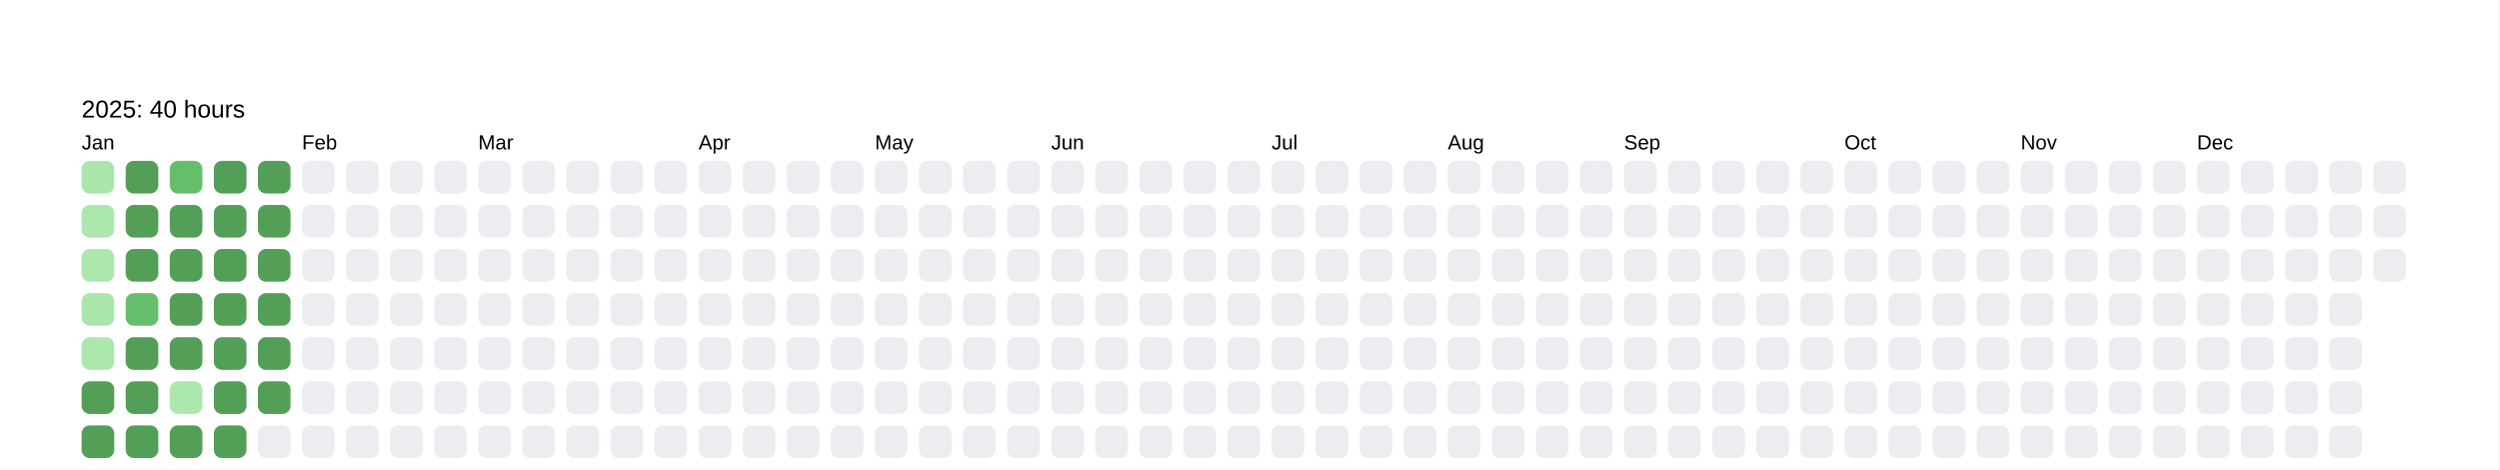
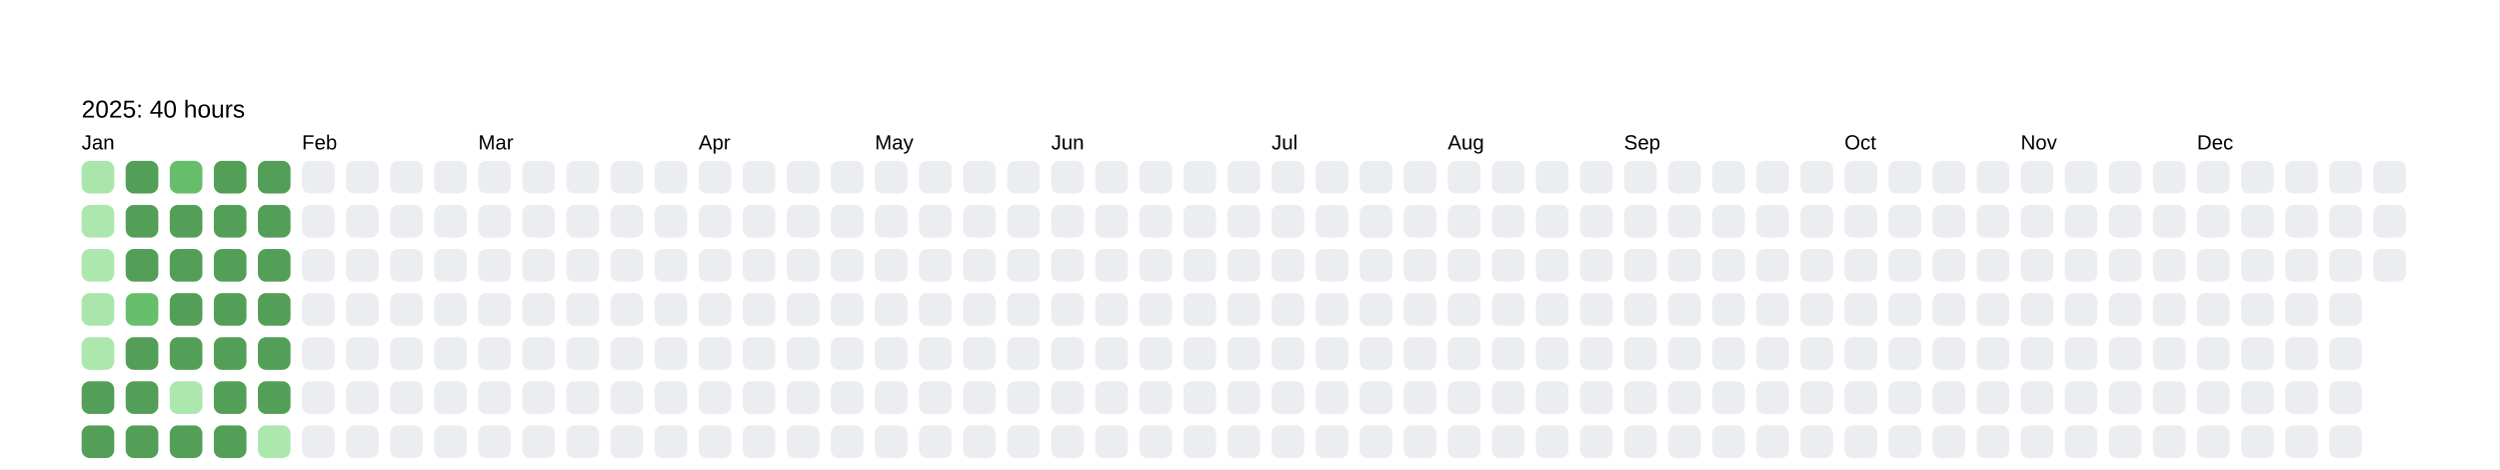
<svg xmlns="http://www.w3.org/2000/svg" baseProfile="full" height="57.5mm" version="1.1" viewBox="0,0,306.2,57.5" width="306.2mm">
  <defs />
  <rect fill="#FFFFFF" height="57.5" width="306.2" x="0" y="0" />
  <text fill="#000000" style="font-size:6px; font-family:Arial; font-weight:bold;" x="10" y="10" />
  <text fill="#000000" style="font-size:3px; font-family:Arial;" x="10" y="14.4">2025: 40 hours</text>
  <text fill="#000000" style="font-size:2.5px; font-family:Arial" x="10" y="18.3">Jan</text>
  <rect fill="#aae6ac" height="4" rx="1" ry="1" width="4" x="10" y="19.7" />
  <rect fill="#ace7ae" height="4" rx="1" ry="1" width="4" x="10" y="25.1" />
  <rect fill="#ace7ae" height="4" rx="1" ry="1" width="4" x="10" y="30.5" />
  <rect fill="#aae6ac" height="4" rx="1" ry="1" width="4" x="10" y="35.9" />
  <rect fill="#ace7ae" height="4" rx="1" ry="1" width="4" x="10" y="41.3" />
  <rect fill="#549F57" height="4" rx="1" ry="1" width="4" x="10" y="46.7" />
  <rect fill="#549F57" height="4" rx="1" ry="1" width="4" x="10" y="52.1" />
  <rect fill="#549F57" height="4" rx="1" ry="1" width="4" x="15.4" y="19.7" />
  <rect fill="#549F57" height="4" rx="1" ry="1" width="4" x="15.4" y="25.1" />
  <rect fill="#549F57" height="4" rx="1" ry="1" width="4" x="15.4" y="30.5" />
  <rect fill="#67bf6c" height="4" rx="1" ry="1" width="4" x="15.4" y="35.9" />
  <rect fill="#549F57" height="4" rx="1" ry="1" width="4" x="15.4" y="41.3" />
  <rect fill="#549F57" height="4" rx="1" ry="1" width="4" x="15.4" y="46.7" />
  <rect fill="#549F57" height="4" rx="1" ry="1" width="4" x="15.4" y="52.1" />
  <rect fill="#66be6b" height="4" rx="1" ry="1" width="4" x="20.8" y="19.7" />
  <rect fill="#549F57" height="4" rx="1" ry="1" width="4" x="20.8" y="25.1" />
  <rect fill="#549F57" height="4" rx="1" ry="1" width="4" x="20.8" y="30.5" />
  <rect fill="#549F57" height="4" rx="1" ry="1" width="4" x="20.8" y="35.9" />
  <rect fill="#549F57" height="4" rx="1" ry="1" width="4" x="20.8" y="41.3" />
  <rect fill="#ace7ae" height="4" rx="1" ry="1" width="4" x="20.8" y="46.7" />
  <rect fill="#549F57" height="4" rx="1" ry="1" width="4" x="20.8" y="52.1" />
  <rect fill="#549F57" height="4" rx="1" ry="1" width="4" x="26.2" y="19.7" />
  <rect fill="#549F57" height="4" rx="1" ry="1" width="4" x="26.2" y="25.1" />
  <rect fill="#549F57" height="4" rx="1" ry="1" width="4" x="26.2" y="30.5" />
  <rect fill="#549F57" height="4" rx="1" ry="1" width="4" x="26.2" y="35.9" />
  <rect fill="#549F57" height="4" rx="1" ry="1" width="4" x="26.2" y="41.3" />
  <rect fill="#549F57" height="4" rx="1" ry="1" width="4" x="26.2" y="46.7" />
  <rect fill="#549F57" height="4" rx="1" ry="1" width="4" x="26.2" y="52.1" />
  <rect fill="#549F57" height="4" rx="1" ry="1" width="4" x="31.6" y="19.7" />
  <rect fill="#549F57" height="4" rx="1" ry="1" width="4" x="31.6" y="25.1" />
  <rect fill="#549F57" height="4" rx="1" ry="1" width="4" x="31.6" y="30.5" />
  <rect fill="#549F57" height="4" rx="1" ry="1" width="4" x="31.6" y="35.9" />
  <rect fill="#549F57" height="4" rx="1" ry="1" width="4" x="31.6" y="41.3" />
  <rect fill="#549F57" height="4" rx="1" ry="1" width="4" x="31.6" y="46.7" />
-   <rect fill="#EBEDF0" height="4" rx="1" ry="1" width="4" x="31.6" y="52.1" />
+   <rect fill="#ace7ae" height="4" rx="1" ry="1" width="4" x="31.6" y="52.1" />
  <text fill="#000000" style="font-size:2.5px; font-family:Arial" x="37.0" y="18.3">Feb</text>
  <rect fill="#EBEDF0" height="4" rx="1" ry="1" width="4" x="37.0" y="19.7" />
  <rect fill="#EBEDF0" height="4" rx="1" ry="1" width="4" x="37.0" y="25.1" />
  <rect fill="#EBEDF0" height="4" rx="1" ry="1" width="4" x="37.0" y="30.5" />
  <rect fill="#EBEDF0" height="4" rx="1" ry="1" width="4" x="37.0" y="35.9" />
  <rect fill="#EBEDF0" height="4" rx="1" ry="1" width="4" x="37.0" y="41.3" />
  <rect fill="#EBEDF0" height="4" rx="1" ry="1" width="4" x="37.0" y="46.7" />
  <rect fill="#EBEDF0" height="4" rx="1" ry="1" width="4" x="37.0" y="52.1" />
  <rect fill="#EBEDF0" height="4" rx="1" ry="1" width="4" x="42.4" y="19.7" />
  <rect fill="#EBEDF0" height="4" rx="1" ry="1" width="4" x="42.4" y="25.1" />
  <rect fill="#EBEDF0" height="4" rx="1" ry="1" width="4" x="42.4" y="30.5" />
  <rect fill="#EBEDF0" height="4" rx="1" ry="1" width="4" x="42.4" y="35.9" />
  <rect fill="#EBEDF0" height="4" rx="1" ry="1" width="4" x="42.4" y="41.3" />
  <rect fill="#EBEDF0" height="4" rx="1" ry="1" width="4" x="42.4" y="46.7" />
  <rect fill="#EBEDF0" height="4" rx="1" ry="1" width="4" x="42.4" y="52.1" />
  <rect fill="#EBEDF0" height="4" rx="1" ry="1" width="4" x="47.8" y="19.7" />
  <rect fill="#EBEDF0" height="4" rx="1" ry="1" width="4" x="47.8" y="25.1" />
  <rect fill="#EBEDF0" height="4" rx="1" ry="1" width="4" x="47.8" y="30.5" />
  <rect fill="#EBEDF0" height="4" rx="1" ry="1" width="4" x="47.8" y="35.9" />
  <rect fill="#EBEDF0" height="4" rx="1" ry="1" width="4" x="47.8" y="41.3" />
  <rect fill="#EBEDF0" height="4" rx="1" ry="1" width="4" x="47.8" y="46.7" />
  <rect fill="#EBEDF0" height="4" rx="1" ry="1" width="4" x="47.8" y="52.1" />
  <rect fill="#EBEDF0" height="4" rx="1" ry="1" width="4" x="53.2" y="19.7" />
  <rect fill="#EBEDF0" height="4" rx="1" ry="1" width="4" x="53.2" y="25.1" />
  <rect fill="#EBEDF0" height="4" rx="1" ry="1" width="4" x="53.2" y="30.5" />
  <rect fill="#EBEDF0" height="4" rx="1" ry="1" width="4" x="53.2" y="35.9" />
  <rect fill="#EBEDF0" height="4" rx="1" ry="1" width="4" x="53.2" y="41.3" />
  <rect fill="#EBEDF0" height="4" rx="1" ry="1" width="4" x="53.2" y="46.7" />
  <rect fill="#EBEDF0" height="4" rx="1" ry="1" width="4" x="53.2" y="52.1" />
  <text fill="#000000" style="font-size:2.5px; font-family:Arial" x="58.6" y="18.3">Mar</text>
  <rect fill="#EBEDF0" height="4" rx="1" ry="1" width="4" x="58.6" y="19.7" />
  <rect fill="#EBEDF0" height="4" rx="1" ry="1" width="4" x="58.6" y="25.1" />
  <rect fill="#EBEDF0" height="4" rx="1" ry="1" width="4" x="58.6" y="30.5" />
  <rect fill="#EBEDF0" height="4" rx="1" ry="1" width="4" x="58.6" y="35.9" />
  <rect fill="#EBEDF0" height="4" rx="1" ry="1" width="4" x="58.6" y="41.3" />
  <rect fill="#EBEDF0" height="4" rx="1" ry="1" width="4" x="58.6" y="46.7" />
  <rect fill="#EBEDF0" height="4" rx="1" ry="1" width="4" x="58.6" y="52.1" />
  <rect fill="#EBEDF0" height="4" rx="1" ry="1" width="4" x="64" y="19.7" />
  <rect fill="#EBEDF0" height="4" rx="1" ry="1" width="4" x="64" y="25.1" />
  <rect fill="#EBEDF0" height="4" rx="1" ry="1" width="4" x="64" y="30.5" />
  <rect fill="#EBEDF0" height="4" rx="1" ry="1" width="4" x="64" y="35.9" />
  <rect fill="#EBEDF0" height="4" rx="1" ry="1" width="4" x="64" y="41.3" />
  <rect fill="#EBEDF0" height="4" rx="1" ry="1" width="4" x="64" y="46.7" />
  <rect fill="#EBEDF0" height="4" rx="1" ry="1" width="4" x="64" y="52.1" />
  <rect fill="#EBEDF0" height="4" rx="1" ry="1" width="4" x="69.4" y="19.7" />
  <rect fill="#EBEDF0" height="4" rx="1" ry="1" width="4" x="69.4" y="25.1" />
  <rect fill="#EBEDF0" height="4" rx="1" ry="1" width="4" x="69.4" y="30.5" />
  <rect fill="#EBEDF0" height="4" rx="1" ry="1" width="4" x="69.4" y="35.9" />
  <rect fill="#EBEDF0" height="4" rx="1" ry="1" width="4" x="69.4" y="41.3" />
  <rect fill="#EBEDF0" height="4" rx="1" ry="1" width="4" x="69.4" y="46.7" />
  <rect fill="#EBEDF0" height="4" rx="1" ry="1" width="4" x="69.4" y="52.1" />
  <rect fill="#EBEDF0" height="4" rx="1" ry="1" width="4" x="74.8" y="19.7" />
  <rect fill="#EBEDF0" height="4" rx="1" ry="1" width="4" x="74.8" y="25.1" />
  <rect fill="#EBEDF0" height="4" rx="1" ry="1" width="4" x="74.8" y="30.5" />
  <rect fill="#EBEDF0" height="4" rx="1" ry="1" width="4" x="74.8" y="35.9" />
  <rect fill="#EBEDF0" height="4" rx="1" ry="1" width="4" x="74.8" y="41.3" />
  <rect fill="#EBEDF0" height="4" rx="1" ry="1" width="4" x="74.8" y="46.7" />
  <rect fill="#EBEDF0" height="4" rx="1" ry="1" width="4" x="74.8" y="52.1" />
  <rect fill="#EBEDF0" height="4" rx="1" ry="1" width="4" x="80.2" y="19.7" />
  <rect fill="#EBEDF0" height="4" rx="1" ry="1" width="4" x="80.2" y="25.1" />
  <rect fill="#EBEDF0" height="4" rx="1" ry="1" width="4" x="80.2" y="30.5" />
  <rect fill="#EBEDF0" height="4" rx="1" ry="1" width="4" x="80.2" y="35.9" />
  <rect fill="#EBEDF0" height="4" rx="1" ry="1" width="4" x="80.2" y="41.3" />
  <rect fill="#EBEDF0" height="4" rx="1" ry="1" width="4" x="80.2" y="46.7" />
  <rect fill="#EBEDF0" height="4" rx="1" ry="1" width="4" x="80.2" y="52.1" />
  <text fill="#000000" style="font-size:2.5px; font-family:Arial" x="85.6" y="18.3">Apr</text>
  <rect fill="#EBEDF0" height="4" rx="1" ry="1" width="4" x="85.6" y="19.7" />
  <rect fill="#EBEDF0" height="4" rx="1" ry="1" width="4" x="85.6" y="25.1" />
  <rect fill="#EBEDF0" height="4" rx="1" ry="1" width="4" x="85.6" y="30.5" />
  <rect fill="#EBEDF0" height="4" rx="1" ry="1" width="4" x="85.6" y="35.9" />
  <rect fill="#EBEDF0" height="4" rx="1" ry="1" width="4" x="85.6" y="41.3" />
  <rect fill="#EBEDF0" height="4" rx="1" ry="1" width="4" x="85.6" y="46.7" />
  <rect fill="#EBEDF0" height="4" rx="1" ry="1" width="4" x="85.6" y="52.1" />
  <rect fill="#EBEDF0" height="4" rx="1" ry="1" width="4" x="91" y="19.7" />
  <rect fill="#EBEDF0" height="4" rx="1" ry="1" width="4" x="91" y="25.1" />
  <rect fill="#EBEDF0" height="4" rx="1" ry="1" width="4" x="91" y="30.5" />
  <rect fill="#EBEDF0" height="4" rx="1" ry="1" width="4" x="91" y="35.9" />
  <rect fill="#EBEDF0" height="4" rx="1" ry="1" width="4" x="91" y="41.3" />
  <rect fill="#EBEDF0" height="4" rx="1" ry="1" width="4" x="91" y="46.7" />
  <rect fill="#EBEDF0" height="4" rx="1" ry="1" width="4" x="91" y="52.1" />
  <rect fill="#EBEDF0" height="4" rx="1" ry="1" width="4" x="96.4" y="19.7" />
  <rect fill="#EBEDF0" height="4" rx="1" ry="1" width="4" x="96.4" y="25.1" />
  <rect fill="#EBEDF0" height="4" rx="1" ry="1" width="4" x="96.4" y="30.5" />
  <rect fill="#EBEDF0" height="4" rx="1" ry="1" width="4" x="96.4" y="35.9" />
  <rect fill="#EBEDF0" height="4" rx="1" ry="1" width="4" x="96.4" y="41.3" />
  <rect fill="#EBEDF0" height="4" rx="1" ry="1" width="4" x="96.4" y="46.7" />
  <rect fill="#EBEDF0" height="4" rx="1" ry="1" width="4" x="96.4" y="52.1" />
  <rect fill="#EBEDF0" height="4" rx="1" ry="1" width="4" x="101.8" y="19.7" />
  <rect fill="#EBEDF0" height="4" rx="1" ry="1" width="4" x="101.8" y="25.1" />
  <rect fill="#EBEDF0" height="4" rx="1" ry="1" width="4" x="101.8" y="30.5" />
  <rect fill="#EBEDF0" height="4" rx="1" ry="1" width="4" x="101.8" y="35.9" />
  <rect fill="#EBEDF0" height="4" rx="1" ry="1" width="4" x="101.8" y="41.3" />
  <rect fill="#EBEDF0" height="4" rx="1" ry="1" width="4" x="101.8" y="46.7" />
  <rect fill="#EBEDF0" height="4" rx="1" ry="1" width="4" x="101.8" y="52.1" />
  <text fill="#000000" style="font-size:2.5px; font-family:Arial" x="107.2" y="18.3">May</text>
  <rect fill="#EBEDF0" height="4" rx="1" ry="1" width="4" x="107.2" y="19.7" />
  <rect fill="#EBEDF0" height="4" rx="1" ry="1" width="4" x="107.2" y="25.1" />
  <rect fill="#EBEDF0" height="4" rx="1" ry="1" width="4" x="107.2" y="30.5" />
  <rect fill="#EBEDF0" height="4" rx="1" ry="1" width="4" x="107.2" y="35.9" />
  <rect fill="#EBEDF0" height="4" rx="1" ry="1" width="4" x="107.2" y="41.3" />
  <rect fill="#EBEDF0" height="4" rx="1" ry="1" width="4" x="107.2" y="46.7" />
  <rect fill="#EBEDF0" height="4" rx="1" ry="1" width="4" x="107.2" y="52.1" />
  <rect fill="#EBEDF0" height="4" rx="1" ry="1" width="4" x="112.6" y="19.7" />
  <rect fill="#EBEDF0" height="4" rx="1" ry="1" width="4" x="112.6" y="25.1" />
  <rect fill="#EBEDF0" height="4" rx="1" ry="1" width="4" x="112.6" y="30.5" />
  <rect fill="#EBEDF0" height="4" rx="1" ry="1" width="4" x="112.6" y="35.9" />
  <rect fill="#EBEDF0" height="4" rx="1" ry="1" width="4" x="112.6" y="41.3" />
  <rect fill="#EBEDF0" height="4" rx="1" ry="1" width="4" x="112.6" y="46.7" />
  <rect fill="#EBEDF0" height="4" rx="1" ry="1" width="4" x="112.6" y="52.1" />
  <rect fill="#EBEDF0" height="4" rx="1" ry="1" width="4" x="118" y="19.7" />
  <rect fill="#EBEDF0" height="4" rx="1" ry="1" width="4" x="118" y="25.1" />
  <rect fill="#EBEDF0" height="4" rx="1" ry="1" width="4" x="118" y="30.5" />
  <rect fill="#EBEDF0" height="4" rx="1" ry="1" width="4" x="118" y="35.9" />
  <rect fill="#EBEDF0" height="4" rx="1" ry="1" width="4" x="118" y="41.3" />
  <rect fill="#EBEDF0" height="4" rx="1" ry="1" width="4" x="118" y="46.7" />
  <rect fill="#EBEDF0" height="4" rx="1" ry="1" width="4" x="118" y="52.1" />
  <rect fill="#EBEDF0" height="4" rx="1" ry="1" width="4" x="123.4" y="19.7" />
  <rect fill="#EBEDF0" height="4" rx="1" ry="1" width="4" x="123.4" y="25.1" />
  <rect fill="#EBEDF0" height="4" rx="1" ry="1" width="4" x="123.4" y="30.5" />
  <rect fill="#EBEDF0" height="4" rx="1" ry="1" width="4" x="123.4" y="35.9" />
  <rect fill="#EBEDF0" height="4" rx="1" ry="1" width="4" x="123.4" y="41.3" />
  <rect fill="#EBEDF0" height="4" rx="1" ry="1" width="4" x="123.4" y="46.7" />
  <rect fill="#EBEDF0" height="4" rx="1" ry="1" width="4" x="123.4" y="52.1" />
  <text fill="#000000" style="font-size:2.5px; font-family:Arial" x="128.8" y="18.3">Jun</text>
  <rect fill="#EBEDF0" height="4" rx="1" ry="1" width="4" x="128.8" y="19.7" />
  <rect fill="#EBEDF0" height="4" rx="1" ry="1" width="4" x="128.8" y="25.1" />
  <rect fill="#EBEDF0" height="4" rx="1" ry="1" width="4" x="128.8" y="30.5" />
  <rect fill="#EBEDF0" height="4" rx="1" ry="1" width="4" x="128.8" y="35.9" />
  <rect fill="#EBEDF0" height="4" rx="1" ry="1" width="4" x="128.8" y="41.3" />
  <rect fill="#EBEDF0" height="4" rx="1" ry="1" width="4" x="128.8" y="46.7" />
  <rect fill="#EBEDF0" height="4" rx="1" ry="1" width="4" x="128.8" y="52.1" />
  <rect fill="#EBEDF0" height="4" rx="1" ry="1" width="4" x="134.2" y="19.7" />
  <rect fill="#EBEDF0" height="4" rx="1" ry="1" width="4" x="134.2" y="25.1" />
  <rect fill="#EBEDF0" height="4" rx="1" ry="1" width="4" x="134.2" y="30.5" />
  <rect fill="#EBEDF0" height="4" rx="1" ry="1" width="4" x="134.2" y="35.9" />
  <rect fill="#EBEDF0" height="4" rx="1" ry="1" width="4" x="134.2" y="41.3" />
  <rect fill="#EBEDF0" height="4" rx="1" ry="1" width="4" x="134.2" y="46.7" />
  <rect fill="#EBEDF0" height="4" rx="1" ry="1" width="4" x="134.2" y="52.1" />
  <rect fill="#EBEDF0" height="4" rx="1" ry="1" width="4" x="139.6" y="19.7" />
  <rect fill="#EBEDF0" height="4" rx="1" ry="1" width="4" x="139.6" y="25.1" />
  <rect fill="#EBEDF0" height="4" rx="1" ry="1" width="4" x="139.6" y="30.5" />
  <rect fill="#EBEDF0" height="4" rx="1" ry="1" width="4" x="139.6" y="35.9" />
  <rect fill="#EBEDF0" height="4" rx="1" ry="1" width="4" x="139.6" y="41.3" />
  <rect fill="#EBEDF0" height="4" rx="1" ry="1" width="4" x="139.6" y="46.7" />
  <rect fill="#EBEDF0" height="4" rx="1" ry="1" width="4" x="139.6" y="52.1" />
  <rect fill="#EBEDF0" height="4" rx="1" ry="1" width="4" x="145" y="19.7" />
  <rect fill="#EBEDF0" height="4" rx="1" ry="1" width="4" x="145" y="25.1" />
  <rect fill="#EBEDF0" height="4" rx="1" ry="1" width="4" x="145" y="30.5" />
  <rect fill="#EBEDF0" height="4" rx="1" ry="1" width="4" x="145" y="35.9" />
  <rect fill="#EBEDF0" height="4" rx="1" ry="1" width="4" x="145" y="41.3" />
  <rect fill="#EBEDF0" height="4" rx="1" ry="1" width="4" x="145" y="46.7" />
  <rect fill="#EBEDF0" height="4" rx="1" ry="1" width="4" x="145" y="52.1" />
  <rect fill="#EBEDF0" height="4" rx="1" ry="1" width="4" x="150.4" y="19.7" />
  <rect fill="#EBEDF0" height="4" rx="1" ry="1" width="4" x="150.4" y="25.1" />
  <rect fill="#EBEDF0" height="4" rx="1" ry="1" width="4" x="150.4" y="30.5" />
  <rect fill="#EBEDF0" height="4" rx="1" ry="1" width="4" x="150.4" y="35.9" />
  <rect fill="#EBEDF0" height="4" rx="1" ry="1" width="4" x="150.4" y="41.3" />
  <rect fill="#EBEDF0" height="4" rx="1" ry="1" width="4" x="150.4" y="46.7" />
  <rect fill="#EBEDF0" height="4" rx="1" ry="1" width="4" x="150.4" y="52.1" />
  <text fill="#000000" style="font-size:2.5px; font-family:Arial" x="155.8" y="18.3">Jul</text>
  <rect fill="#EBEDF0" height="4" rx="1" ry="1" width="4" x="155.8" y="19.7" />
  <rect fill="#EBEDF0" height="4" rx="1" ry="1" width="4" x="155.8" y="25.1" />
  <rect fill="#EBEDF0" height="4" rx="1" ry="1" width="4" x="155.8" y="30.5" />
  <rect fill="#EBEDF0" height="4" rx="1" ry="1" width="4" x="155.8" y="35.9" />
  <rect fill="#EBEDF0" height="4" rx="1" ry="1" width="4" x="155.8" y="41.3" />
  <rect fill="#EBEDF0" height="4" rx="1" ry="1" width="4" x="155.8" y="46.7" />
  <rect fill="#EBEDF0" height="4" rx="1" ry="1" width="4" x="155.8" y="52.1" />
  <rect fill="#EBEDF0" height="4" rx="1" ry="1" width="4" x="161.2" y="19.7" />
  <rect fill="#EBEDF0" height="4" rx="1" ry="1" width="4" x="161.2" y="25.1" />
  <rect fill="#EBEDF0" height="4" rx="1" ry="1" width="4" x="161.2" y="30.5" />
  <rect fill="#EBEDF0" height="4" rx="1" ry="1" width="4" x="161.2" y="35.9" />
  <rect fill="#EBEDF0" height="4" rx="1" ry="1" width="4" x="161.2" y="41.3" />
  <rect fill="#EBEDF0" height="4" rx="1" ry="1" width="4" x="161.2" y="46.7" />
  <rect fill="#EBEDF0" height="4" rx="1" ry="1" width="4" x="161.2" y="52.1" />
  <rect fill="#EBEDF0" height="4" rx="1" ry="1" width="4" x="166.6" y="19.7" />
  <rect fill="#EBEDF0" height="4" rx="1" ry="1" width="4" x="166.6" y="25.1" />
  <rect fill="#EBEDF0" height="4" rx="1" ry="1" width="4" x="166.6" y="30.5" />
  <rect fill="#EBEDF0" height="4" rx="1" ry="1" width="4" x="166.6" y="35.9" />
  <rect fill="#EBEDF0" height="4" rx="1" ry="1" width="4" x="166.6" y="41.3" />
  <rect fill="#EBEDF0" height="4" rx="1" ry="1" width="4" x="166.6" y="46.7" />
  <rect fill="#EBEDF0" height="4" rx="1" ry="1" width="4" x="166.6" y="52.1" />
  <rect fill="#EBEDF0" height="4" rx="1" ry="1" width="4" x="172" y="19.7" />
  <rect fill="#EBEDF0" height="4" rx="1" ry="1" width="4" x="172" y="25.1" />
  <rect fill="#EBEDF0" height="4" rx="1" ry="1" width="4" x="172" y="30.5" />
  <rect fill="#EBEDF0" height="4" rx="1" ry="1" width="4" x="172" y="35.9" />
  <rect fill="#EBEDF0" height="4" rx="1" ry="1" width="4" x="172" y="41.3" />
  <rect fill="#EBEDF0" height="4" rx="1" ry="1" width="4" x="172" y="46.7" />
  <rect fill="#EBEDF0" height="4" rx="1" ry="1" width="4" x="172" y="52.1" />
  <text fill="#000000" style="font-size:2.5px; font-family:Arial" x="177.4" y="18.3">Aug</text>
  <rect fill="#EBEDF0" height="4" rx="1" ry="1" width="4" x="177.4" y="19.7" />
  <rect fill="#EBEDF0" height="4" rx="1" ry="1" width="4" x="177.4" y="25.1" />
  <rect fill="#EBEDF0" height="4" rx="1" ry="1" width="4" x="177.4" y="30.5" />
  <rect fill="#EBEDF0" height="4" rx="1" ry="1" width="4" x="177.4" y="35.9" />
  <rect fill="#EBEDF0" height="4" rx="1" ry="1" width="4" x="177.4" y="41.3" />
  <rect fill="#EBEDF0" height="4" rx="1" ry="1" width="4" x="177.4" y="46.7" />
  <rect fill="#EBEDF0" height="4" rx="1" ry="1" width="4" x="177.4" y="52.1" />
  <rect fill="#EBEDF0" height="4" rx="1" ry="1" width="4" x="182.8" y="19.7" />
  <rect fill="#EBEDF0" height="4" rx="1" ry="1" width="4" x="182.8" y="25.1" />
  <rect fill="#EBEDF0" height="4" rx="1" ry="1" width="4" x="182.8" y="30.5" />
  <rect fill="#EBEDF0" height="4" rx="1" ry="1" width="4" x="182.8" y="35.9" />
  <rect fill="#EBEDF0" height="4" rx="1" ry="1" width="4" x="182.8" y="41.3" />
  <rect fill="#EBEDF0" height="4" rx="1" ry="1" width="4" x="182.8" y="46.7" />
  <rect fill="#EBEDF0" height="4" rx="1" ry="1" width="4" x="182.8" y="52.1" />
  <rect fill="#EBEDF0" height="4" rx="1" ry="1" width="4" x="188.2" y="19.7" />
  <rect fill="#EBEDF0" height="4" rx="1" ry="1" width="4" x="188.2" y="25.1" />
  <rect fill="#EBEDF0" height="4" rx="1" ry="1" width="4" x="188.2" y="30.5" />
  <rect fill="#EBEDF0" height="4" rx="1" ry="1" width="4" x="188.2" y="35.9" />
  <rect fill="#EBEDF0" height="4" rx="1" ry="1" width="4" x="188.2" y="41.3" />
  <rect fill="#EBEDF0" height="4" rx="1" ry="1" width="4" x="188.2" y="46.7" />
  <rect fill="#EBEDF0" height="4" rx="1" ry="1" width="4" x="188.2" y="52.1" />
  <rect fill="#EBEDF0" height="4" rx="1" ry="1" width="4" x="193.6" y="19.7" />
  <rect fill="#EBEDF0" height="4" rx="1" ry="1" width="4" x="193.6" y="25.1" />
  <rect fill="#EBEDF0" height="4" rx="1" ry="1" width="4" x="193.6" y="30.5" />
  <rect fill="#EBEDF0" height="4" rx="1" ry="1" width="4" x="193.6" y="35.9" />
  <rect fill="#EBEDF0" height="4" rx="1" ry="1" width="4" x="193.6" y="41.3" />
  <rect fill="#EBEDF0" height="4" rx="1" ry="1" width="4" x="193.6" y="46.7" />
  <rect fill="#EBEDF0" height="4" rx="1" ry="1" width="4" x="193.6" y="52.1" />
  <text fill="#000000" style="font-size:2.5px; font-family:Arial" x="199" y="18.3">Sep</text>
  <rect fill="#EBEDF0" height="4" rx="1" ry="1" width="4" x="199" y="19.7" />
  <rect fill="#EBEDF0" height="4" rx="1" ry="1" width="4" x="199" y="25.1" />
  <rect fill="#EBEDF0" height="4" rx="1" ry="1" width="4" x="199" y="30.5" />
  <rect fill="#EBEDF0" height="4" rx="1" ry="1" width="4" x="199" y="35.9" />
  <rect fill="#EBEDF0" height="4" rx="1" ry="1" width="4" x="199" y="41.3" />
  <rect fill="#EBEDF0" height="4" rx="1" ry="1" width="4" x="199" y="46.7" />
  <rect fill="#EBEDF0" height="4" rx="1" ry="1" width="4" x="199" y="52.1" />
  <rect fill="#EBEDF0" height="4" rx="1" ry="1" width="4" x="204.4" y="19.7" />
  <rect fill="#EBEDF0" height="4" rx="1" ry="1" width="4" x="204.4" y="25.1" />
  <rect fill="#EBEDF0" height="4" rx="1" ry="1" width="4" x="204.4" y="30.5" />
  <rect fill="#EBEDF0" height="4" rx="1" ry="1" width="4" x="204.4" y="35.9" />
  <rect fill="#EBEDF0" height="4" rx="1" ry="1" width="4" x="204.4" y="41.3" />
  <rect fill="#EBEDF0" height="4" rx="1" ry="1" width="4" x="204.4" y="46.7" />
  <rect fill="#EBEDF0" height="4" rx="1" ry="1" width="4" x="204.4" y="52.1" />
  <rect fill="#EBEDF0" height="4" rx="1" ry="1" width="4" x="209.8" y="19.7" />
  <rect fill="#EBEDF0" height="4" rx="1" ry="1" width="4" x="209.8" y="25.1" />
  <rect fill="#EBEDF0" height="4" rx="1" ry="1" width="4" x="209.8" y="30.5" />
  <rect fill="#EBEDF0" height="4" rx="1" ry="1" width="4" x="209.8" y="35.9" />
  <rect fill="#EBEDF0" height="4" rx="1" ry="1" width="4" x="209.8" y="41.3" />
  <rect fill="#EBEDF0" height="4" rx="1" ry="1" width="4" x="209.8" y="46.7" />
  <rect fill="#EBEDF0" height="4" rx="1" ry="1" width="4" x="209.8" y="52.1" />
  <rect fill="#EBEDF0" height="4" rx="1" ry="1" width="4" x="215.2" y="19.7" />
  <rect fill="#EBEDF0" height="4" rx="1" ry="1" width="4" x="215.2" y="25.1" />
  <rect fill="#EBEDF0" height="4" rx="1" ry="1" width="4" x="215.2" y="30.5" />
  <rect fill="#EBEDF0" height="4" rx="1" ry="1" width="4" x="215.2" y="35.9" />
  <rect fill="#EBEDF0" height="4" rx="1" ry="1" width="4" x="215.2" y="41.3" />
  <rect fill="#EBEDF0" height="4" rx="1" ry="1" width="4" x="215.2" y="46.7" />
  <rect fill="#EBEDF0" height="4" rx="1" ry="1" width="4" x="215.2" y="52.1" />
  <rect fill="#EBEDF0" height="4" rx="1" ry="1" width="4" x="220.6" y="19.7" />
  <rect fill="#EBEDF0" height="4" rx="1" ry="1" width="4" x="220.6" y="25.1" />
  <rect fill="#EBEDF0" height="4" rx="1" ry="1" width="4" x="220.6" y="30.5" />
  <rect fill="#EBEDF0" height="4" rx="1" ry="1" width="4" x="220.6" y="35.9" />
  <rect fill="#EBEDF0" height="4" rx="1" ry="1" width="4" x="220.6" y="41.3" />
  <rect fill="#EBEDF0" height="4" rx="1" ry="1" width="4" x="220.6" y="46.7" />
  <rect fill="#EBEDF0" height="4" rx="1" ry="1" width="4" x="220.6" y="52.1" />
  <text fill="#000000" style="font-size:2.5px; font-family:Arial" x="226" y="18.3">Oct</text>
  <rect fill="#EBEDF0" height="4" rx="1" ry="1" width="4" x="226" y="19.7" />
  <rect fill="#EBEDF0" height="4" rx="1" ry="1" width="4" x="226" y="25.1" />
  <rect fill="#EBEDF0" height="4" rx="1" ry="1" width="4" x="226" y="30.5" />
  <rect fill="#EBEDF0" height="4" rx="1" ry="1" width="4" x="226" y="35.9" />
  <rect fill="#EBEDF0" height="4" rx="1" ry="1" width="4" x="226" y="41.3" />
  <rect fill="#EBEDF0" height="4" rx="1" ry="1" width="4" x="226" y="46.7" />
  <rect fill="#EBEDF0" height="4" rx="1" ry="1" width="4" x="226" y="52.1" />
  <rect fill="#EBEDF0" height="4" rx="1" ry="1" width="4" x="231.4" y="19.7" />
  <rect fill="#EBEDF0" height="4" rx="1" ry="1" width="4" x="231.4" y="25.1" />
  <rect fill="#EBEDF0" height="4" rx="1" ry="1" width="4" x="231.4" y="30.5" />
  <rect fill="#EBEDF0" height="4" rx="1" ry="1" width="4" x="231.4" y="35.9" />
  <rect fill="#EBEDF0" height="4" rx="1" ry="1" width="4" x="231.4" y="41.3" />
  <rect fill="#EBEDF0" height="4" rx="1" ry="1" width="4" x="231.4" y="46.7" />
  <rect fill="#EBEDF0" height="4" rx="1" ry="1" width="4" x="231.4" y="52.1" />
  <rect fill="#EBEDF0" height="4" rx="1" ry="1" width="4" x="236.8" y="19.7" />
  <rect fill="#EBEDF0" height="4" rx="1" ry="1" width="4" x="236.8" y="25.1" />
  <rect fill="#EBEDF0" height="4" rx="1" ry="1" width="4" x="236.8" y="30.5" />
  <rect fill="#EBEDF0" height="4" rx="1" ry="1" width="4" x="236.8" y="35.9" />
  <rect fill="#EBEDF0" height="4" rx="1" ry="1" width="4" x="236.8" y="41.3" />
  <rect fill="#EBEDF0" height="4" rx="1" ry="1" width="4" x="236.8" y="46.7" />
  <rect fill="#EBEDF0" height="4" rx="1" ry="1" width="4" x="236.8" y="52.1" />
  <rect fill="#EBEDF0" height="4" rx="1" ry="1" width="4" x="242.2" y="19.7" />
  <rect fill="#EBEDF0" height="4" rx="1" ry="1" width="4" x="242.2" y="25.1" />
  <rect fill="#EBEDF0" height="4" rx="1" ry="1" width="4" x="242.2" y="30.5" />
  <rect fill="#EBEDF0" height="4" rx="1" ry="1" width="4" x="242.2" y="35.9" />
  <rect fill="#EBEDF0" height="4" rx="1" ry="1" width="4" x="242.2" y="41.3" />
  <rect fill="#EBEDF0" height="4" rx="1" ry="1" width="4" x="242.2" y="46.7" />
  <rect fill="#EBEDF0" height="4" rx="1" ry="1" width="4" x="242.2" y="52.1" />
  <text fill="#000000" style="font-size:2.5px; font-family:Arial" x="247.6" y="18.3">Nov</text>
  <rect fill="#EBEDF0" height="4" rx="1" ry="1" width="4" x="247.6" y="19.7" />
  <rect fill="#EBEDF0" height="4" rx="1" ry="1" width="4" x="247.6" y="25.1" />
  <rect fill="#EBEDF0" height="4" rx="1" ry="1" width="4" x="247.6" y="30.5" />
  <rect fill="#EBEDF0" height="4" rx="1" ry="1" width="4" x="247.6" y="35.9" />
  <rect fill="#EBEDF0" height="4" rx="1" ry="1" width="4" x="247.6" y="41.3" />
  <rect fill="#EBEDF0" height="4" rx="1" ry="1" width="4" x="247.6" y="46.7" />
  <rect fill="#EBEDF0" height="4" rx="1" ry="1" width="4" x="247.6" y="52.1" />
  <rect fill="#EBEDF0" height="4" rx="1" ry="1" width="4" x="253" y="19.7" />
  <rect fill="#EBEDF0" height="4" rx="1" ry="1" width="4" x="253" y="25.1" />
  <rect fill="#EBEDF0" height="4" rx="1" ry="1" width="4" x="253" y="30.5" />
  <rect fill="#EBEDF0" height="4" rx="1" ry="1" width="4" x="253" y="35.9" />
  <rect fill="#EBEDF0" height="4" rx="1" ry="1" width="4" x="253" y="41.3" />
  <rect fill="#EBEDF0" height="4" rx="1" ry="1" width="4" x="253" y="46.7" />
  <rect fill="#EBEDF0" height="4" rx="1" ry="1" width="4" x="253" y="52.1" />
  <rect fill="#EBEDF0" height="4" rx="1" ry="1" width="4" x="258.4" y="19.7" />
  <rect fill="#EBEDF0" height="4" rx="1" ry="1" width="4" x="258.4" y="25.1" />
  <rect fill="#EBEDF0" height="4" rx="1" ry="1" width="4" x="258.4" y="30.5" />
  <rect fill="#EBEDF0" height="4" rx="1" ry="1" width="4" x="258.4" y="35.9" />
  <rect fill="#EBEDF0" height="4" rx="1" ry="1" width="4" x="258.4" y="41.3" />
  <rect fill="#EBEDF0" height="4" rx="1" ry="1" width="4" x="258.4" y="46.7" />
  <rect fill="#EBEDF0" height="4" rx="1" ry="1" width="4" x="258.4" y="52.1" />
  <rect fill="#EBEDF0" height="4" rx="1" ry="1" width="4" x="263.8" y="19.7" />
  <rect fill="#EBEDF0" height="4" rx="1" ry="1" width="4" x="263.8" y="25.1" />
  <rect fill="#EBEDF0" height="4" rx="1" ry="1" width="4" x="263.8" y="30.5" />
  <rect fill="#EBEDF0" height="4" rx="1" ry="1" width="4" x="263.8" y="35.9" />
  <rect fill="#EBEDF0" height="4" rx="1" ry="1" width="4" x="263.8" y="41.3" />
  <rect fill="#EBEDF0" height="4" rx="1" ry="1" width="4" x="263.8" y="46.7" />
  <rect fill="#EBEDF0" height="4" rx="1" ry="1" width="4" x="263.8" y="52.1" />
  <text fill="#000000" style="font-size:2.5px; font-family:Arial" x="269.2" y="18.3">Dec</text>
  <rect fill="#EBEDF0" height="4" rx="1" ry="1" width="4" x="269.2" y="19.7" />
  <rect fill="#EBEDF0" height="4" rx="1" ry="1" width="4" x="269.2" y="25.1" />
  <rect fill="#EBEDF0" height="4" rx="1" ry="1" width="4" x="269.2" y="30.5" />
  <rect fill="#EBEDF0" height="4" rx="1" ry="1" width="4" x="269.2" y="35.9" />
  <rect fill="#EBEDF0" height="4" rx="1" ry="1" width="4" x="269.2" y="41.3" />
  <rect fill="#EBEDF0" height="4" rx="1" ry="1" width="4" x="269.2" y="46.7" />
  <rect fill="#EBEDF0" height="4" rx="1" ry="1" width="4" x="269.2" y="52.1" />
  <rect fill="#EBEDF0" height="4" rx="1" ry="1" width="4" x="274.6" y="19.7" />
  <rect fill="#EBEDF0" height="4" rx="1" ry="1" width="4" x="274.6" y="25.1" />
  <rect fill="#EBEDF0" height="4" rx="1" ry="1" width="4" x="274.6" y="30.5" />
  <rect fill="#EBEDF0" height="4" rx="1" ry="1" width="4" x="274.6" y="35.9" />
  <rect fill="#EBEDF0" height="4" rx="1" ry="1" width="4" x="274.6" y="41.3" />
  <rect fill="#EBEDF0" height="4" rx="1" ry="1" width="4" x="274.6" y="46.7" />
  <rect fill="#EBEDF0" height="4" rx="1" ry="1" width="4" x="274.6" y="52.1" />
  <rect fill="#EBEDF0" height="4" rx="1" ry="1" width="4" x="280" y="19.7" />
  <rect fill="#EBEDF0" height="4" rx="1" ry="1" width="4" x="280" y="25.1" />
  <rect fill="#EBEDF0" height="4" rx="1" ry="1" width="4" x="280" y="30.5" />
  <rect fill="#EBEDF0" height="4" rx="1" ry="1" width="4" x="280" y="35.9" />
  <rect fill="#EBEDF0" height="4" rx="1" ry="1" width="4" x="280" y="41.3" />
  <rect fill="#EBEDF0" height="4" rx="1" ry="1" width="4" x="280" y="46.7" />
  <rect fill="#EBEDF0" height="4" rx="1" ry="1" width="4" x="280" y="52.1" />
  <rect fill="#EBEDF0" height="4" rx="1" ry="1" width="4" x="285.4" y="19.7" />
  <rect fill="#EBEDF0" height="4" rx="1" ry="1" width="4" x="285.4" y="25.1" />
  <rect fill="#EBEDF0" height="4" rx="1" ry="1" width="4" x="285.4" y="30.5" />
  <rect fill="#EBEDF0" height="4" rx="1" ry="1" width="4" x="285.4" y="35.9" />
  <rect fill="#EBEDF0" height="4" rx="1" ry="1" width="4" x="285.4" y="41.3" />
  <rect fill="#EBEDF0" height="4" rx="1" ry="1" width="4" x="285.4" y="46.7" />
  <rect fill="#EBEDF0" height="4" rx="1" ry="1" width="4" x="285.4" y="52.1" />
  <rect fill="#EBEDF0" height="4" rx="1" ry="1" width="4" x="290.8" y="19.7" />
  <rect fill="#EBEDF0" height="4" rx="1" ry="1" width="4" x="290.8" y="25.1" />
  <rect fill="#EBEDF0" height="4" rx="1" ry="1" width="4" x="290.8" y="30.5" />
</svg>
